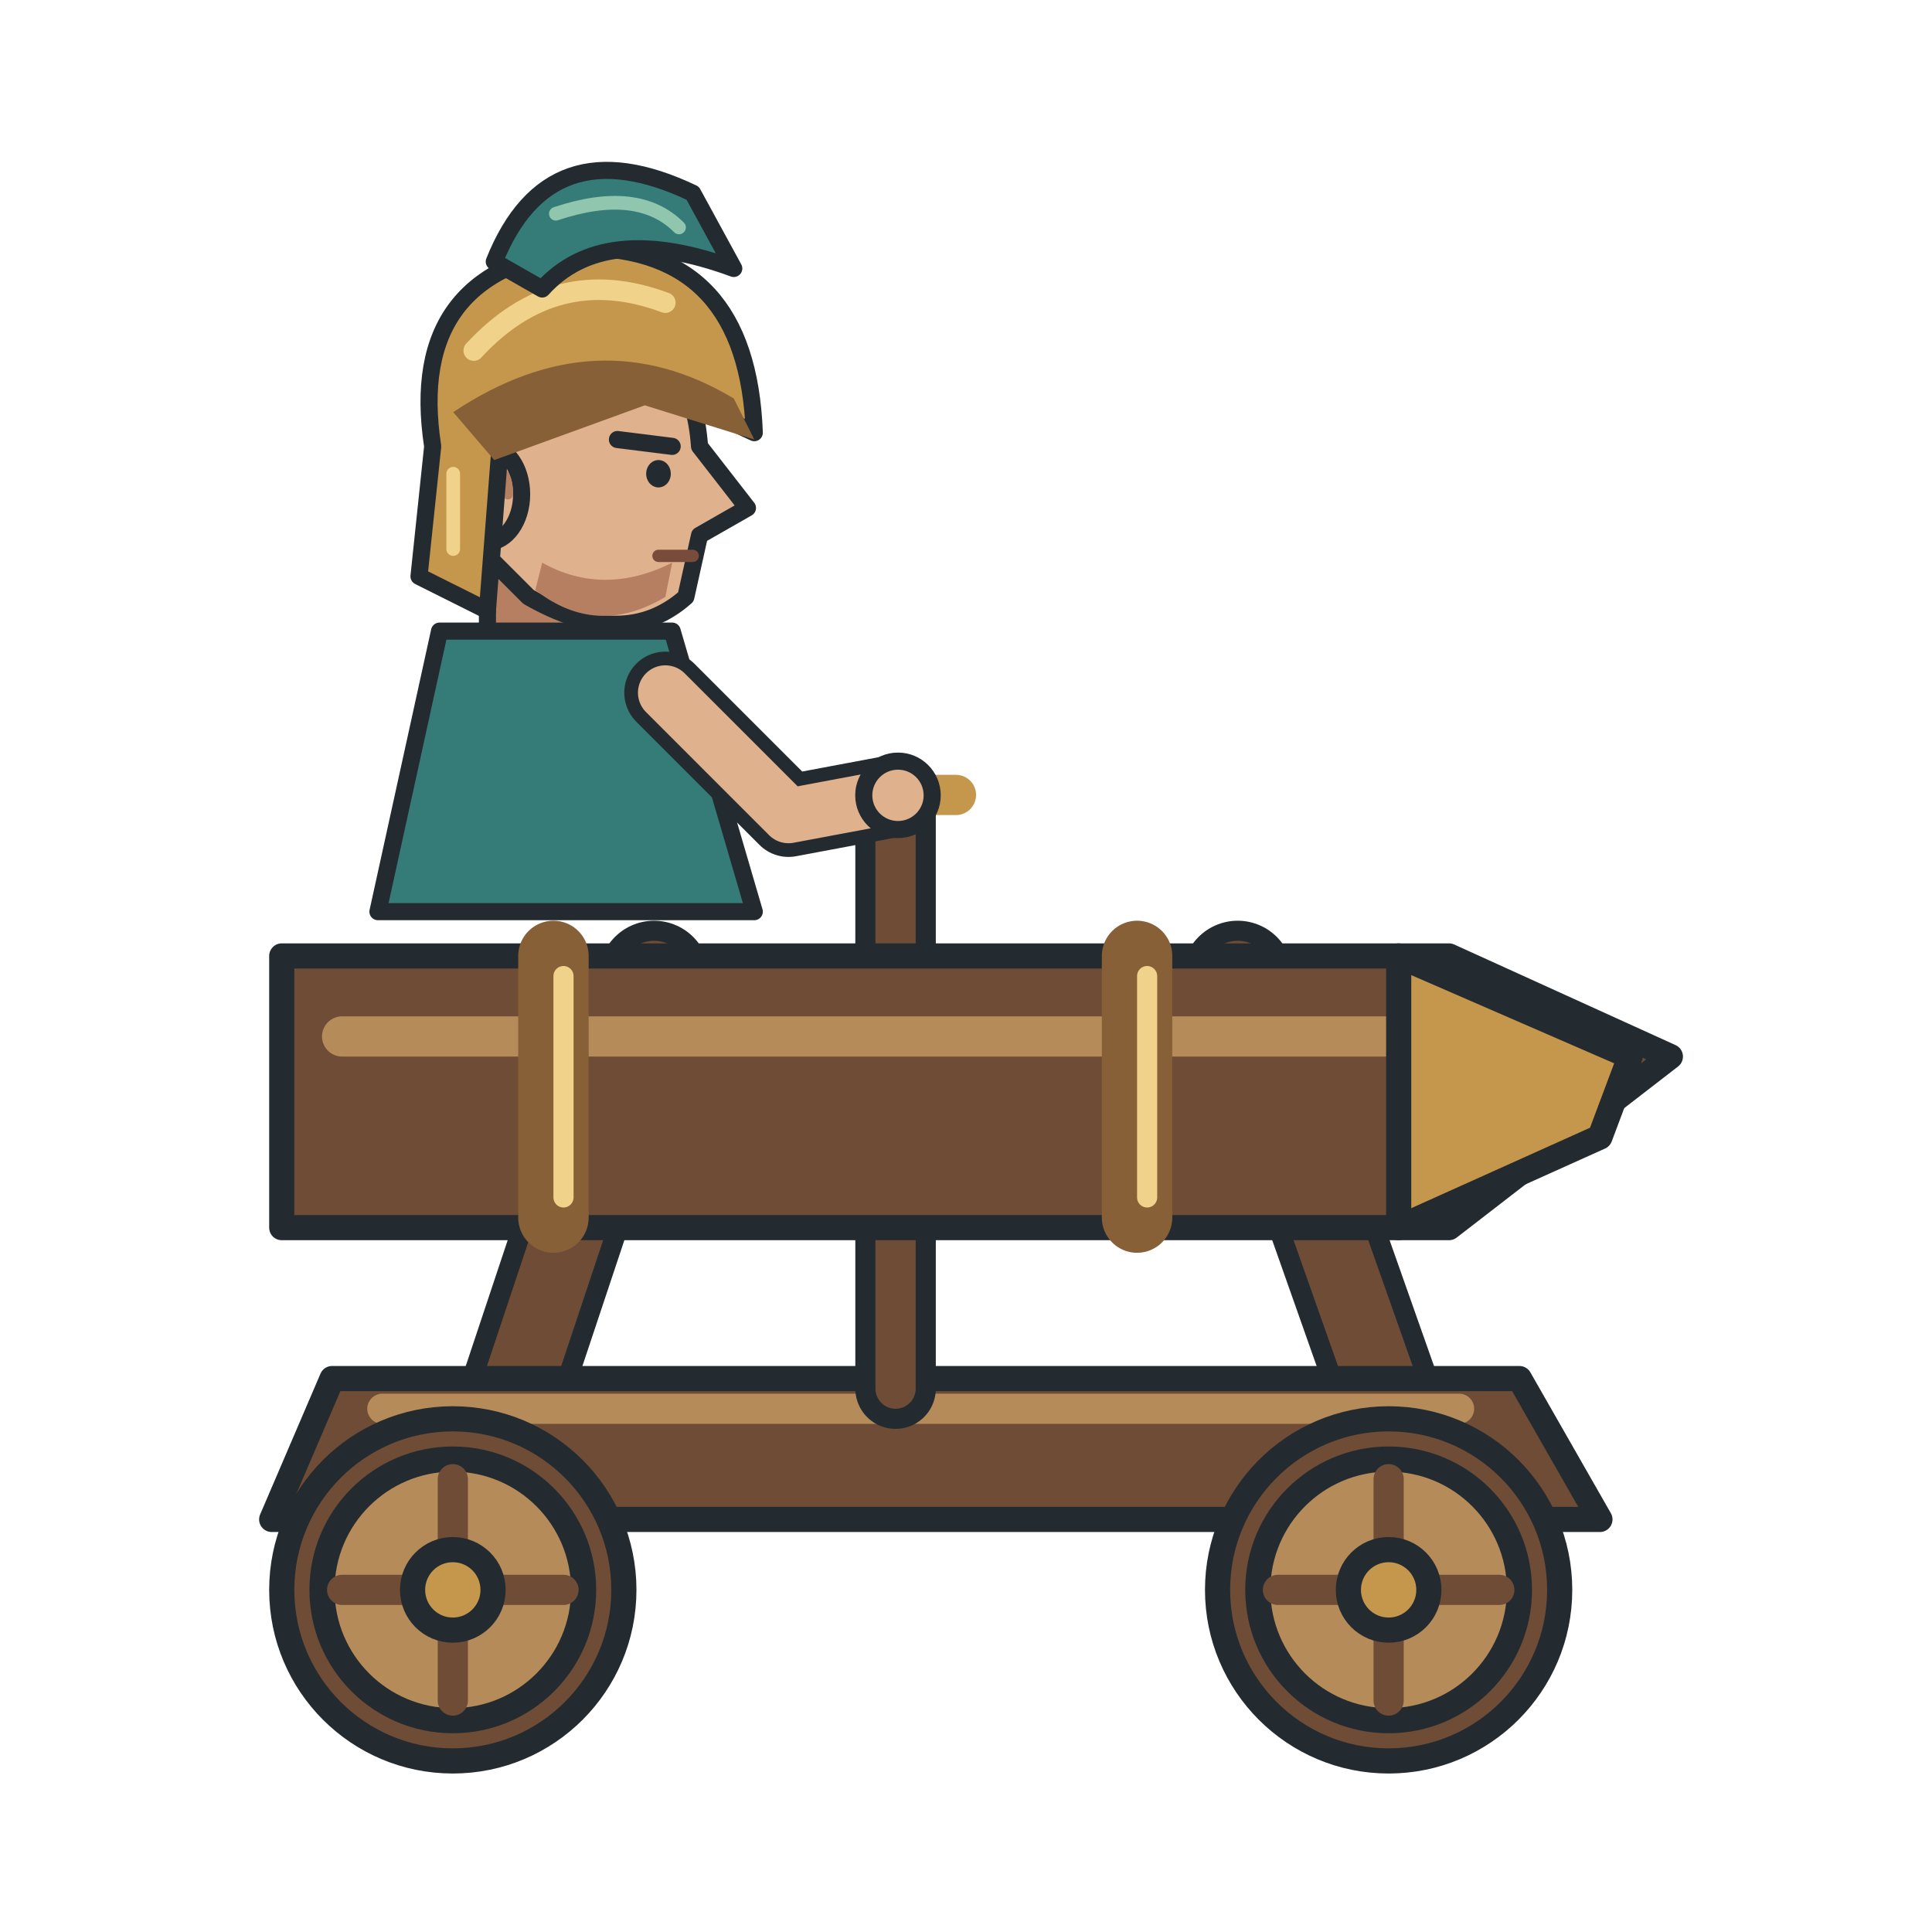
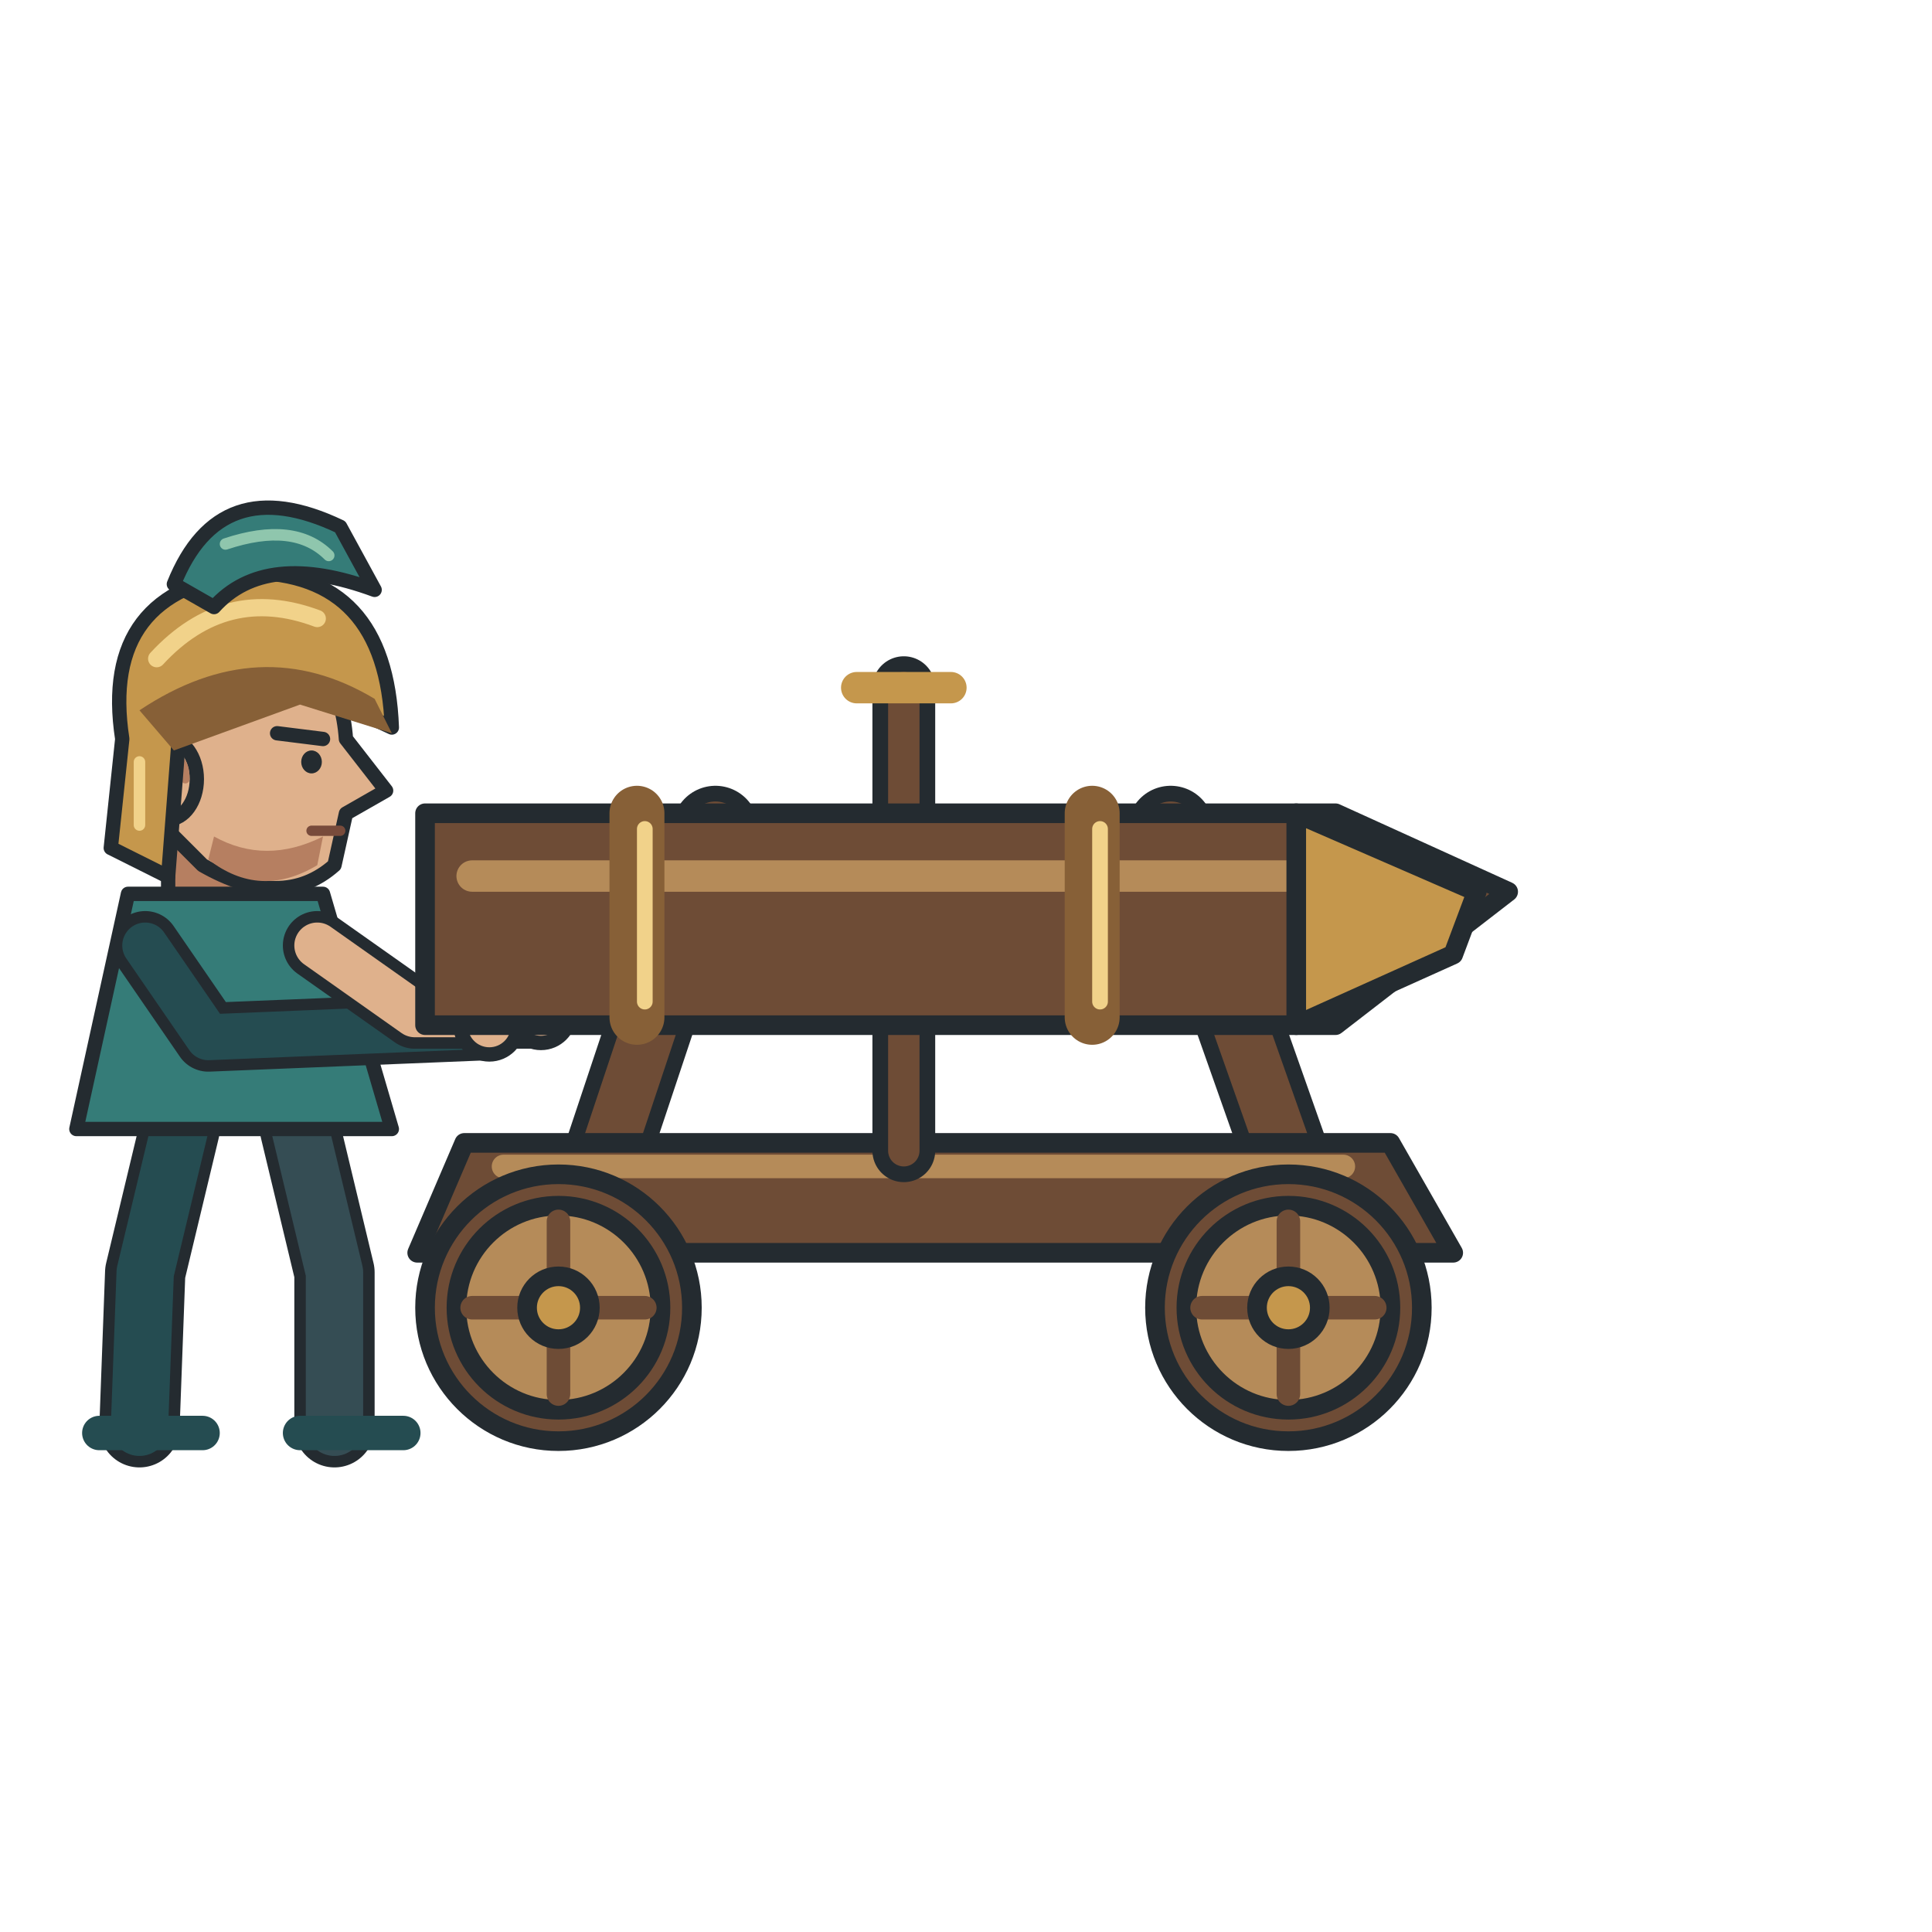
- <svg xmlns="http://www.w3.org/2000/svg" width="192" height="192" viewBox="0 0 192 192">
-   <path d="M48 148l17-51M141 148l-18-51" fill="none" stroke="#242b30" stroke-width="11" stroke-linejoin="round" stroke-linecap="round" />
-   <path d="M48 148l17-51M141 148l-18-51" fill="none" stroke="#6e4c36" stroke-width="7" stroke-linejoin="round" stroke-linecap="round" />
-   <path d="M33 137h118l8 14H27z" fill="#6e4c36" stroke="#242b30" stroke-width="2.5" stroke-linejoin="round" stroke-linecap="round" />
-   <path d="M38 140h107" fill="none" stroke="#b58b59" stroke-width="3" stroke-linejoin="round" stroke-linecap="round" />
-   <path d="M89 138V79" fill="none" stroke="#242b30" stroke-width="8" stroke-linejoin="round" stroke-linecap="round" />
-   <path d="M89 138V79" fill="none" stroke="#6e4c36" stroke-width="4" stroke-linejoin="round" stroke-linecap="round" />
-   <path d="M83 79h12" fill="none" stroke="#c5974c" stroke-width="4" stroke-linejoin="round" stroke-linecap="round" />
-   <g transform="translate(-8 9) scale(.68)">
-     <path d="M83 68v14h23V65" fill="#b67f61" stroke="#242b30" stroke-width="2.5" stroke-linejoin="round" stroke-linecap="round" />
-     <path d="M79 43Q86 31 102 35Q113 38 114 52l7 9-7 4-2 9q-9 8-23 0l-9-9z" fill="#dfb18c" stroke="#242b30" stroke-width="2.5" stroke-linejoin="round" stroke-linecap="round" />
-     <path d="M91 69q9 5 19 0l-1 5q-10 6-19-1z" fill="#b67f61" stroke="none" stroke-width="2.5" stroke-linejoin="round" stroke-linecap="round" />
-     <ellipse cx="83" cy="59" rx="5" ry="7" fill="#dfb18c" stroke="#242b30" stroke-width="2.5" />
-     <path d="M82 56q4-2 4 3" fill="none" stroke="#b67f61" stroke-width="1.5" stroke-linejoin="round" stroke-linecap="round" />
-     <path d="M102 51l8 1" fill="none" stroke="#242b30" stroke-width="2.5" stroke-linejoin="round" stroke-linecap="round" />
-     <ellipse cx="108" cy="56" rx="1.8" ry="2" fill="#242b30" stroke="none" stroke-width="2.5" />
-     <path d="M108 68h5" fill="none" stroke="#784b3b" stroke-width="1.8" stroke-linejoin="round" stroke-linecap="round" />
-     <path d="M75 52q-4-26 22-29 24 0 25 27l-15-7-22 7-2 26-10-5z" fill="#c5974c" stroke="#242b30" stroke-width="2.5" stroke-linejoin="round" stroke-linecap="round" />
-     <path d="M78 47q21-14 41-2l3 6-16-5-22 8z" fill="#876037" stroke="none" stroke-width="2.5" stroke-linejoin="round" stroke-linecap="round" />
-     <path d="M81 38q12-13 28-7" fill="none" stroke="#f1d28a" stroke-width="3" stroke-linejoin="round" stroke-linecap="round" />
-     <path d="M78 56v11" fill="none" stroke="#f1d28a" stroke-width="2" stroke-linejoin="round" stroke-linecap="round" />
-     <path d="M84 25q8-20 29-10l6 11q-19-7-28 3z" fill="#357c78" stroke="#242b30" stroke-width="2.5" stroke-linejoin="round" stroke-linecap="round" />
-     <path d="M93 18q12-4 18 2" fill="none" stroke="#8fc6ad" stroke-width="2" stroke-linejoin="round" stroke-linecap="round" />
-     <path d="M76 79h34l12 41H67z" fill="#357c78" stroke="#242b30" stroke-width="2.5" stroke-linejoin="round" stroke-linecap="round" />
-     <path d="M109 88l18 18 16-3" fill="none" stroke="#242b30" stroke-width="12" stroke-linejoin="round" stroke-linecap="round" />
-     <path d="M109 88l18 18 16-3" fill="none" stroke="#dfb18c" stroke-width="8" stroke-linejoin="round" stroke-linecap="round" />
-     <ellipse cx="143" cy="103" rx="5" ry="5" fill="#dfb18c" stroke="#242b30" stroke-width="2.5" />
+ <svg xmlns="http://www.w3.org/2000/svg" width="192" height="192" viewBox="-64 0 320 192">
+   <g transform="translate(-115 9) scale(.95)">
+     <path d="M85 120L79 145 78 172" fill="none" stroke="#242b30" stroke-width="14" stroke-linejoin="round" stroke-linecap="round" />
+     <path d="M85 120L79 145 78 172" fill="none" stroke="#254c51" stroke-width="10" stroke-linejoin="round" stroke-linecap="round" />
+     <path d="M71 173h18" fill="none" stroke="#254c51" stroke-width="6" stroke-linejoin="round" stroke-linecap="round" />
+     <path d="M106 120L112 145 112 172" fill="none" stroke="#242b30" stroke-width="14" stroke-linejoin="round" stroke-linecap="round" />
+     <path d="M106 120L112 145 112 172" fill="none" stroke="#354d54" stroke-width="10" stroke-linejoin="round" stroke-linecap="round" />
+     <path d="M106 173h18" fill="none" stroke="#254c51" stroke-width="6" stroke-linejoin="round" stroke-linecap="round" />
+     <g transform="translate(0 0)">
+       <path d="M83 68v14h23V65" fill="#b67f61" stroke="#242b30" stroke-width="2.5" stroke-linejoin="round" stroke-linecap="round" />
+       <path d="M79 43Q86 31 102 35Q113 38 114 52l7 9-7 4-2 9q-9 8-23 0l-9-9z" fill="#dfb18c" stroke="#242b30" stroke-width="2.5" stroke-linejoin="round" stroke-linecap="round" />
+       <path d="M91 69q9 5 19 0l-1 5q-10 6-19-1z" fill="#b67f61" stroke="none" stroke-width="2.5" stroke-linejoin="round" stroke-linecap="round" />
+       <ellipse cx="83" cy="59" rx="5" ry="7" fill="#dfb18c" stroke="#242b30" stroke-width="2.5" />
+       <path d="M82 56q4-2 4 3" fill="none" stroke="#b67f61" stroke-width="1.5" stroke-linejoin="round" stroke-linecap="round" />
+       <path d="M102 51l8 1" fill="none" stroke="#242b30" stroke-width="2.5" stroke-linejoin="round" stroke-linecap="round" />
+       <ellipse cx="108" cy="56" rx="1.8" ry="2" fill="#242b30" stroke="none" stroke-width="2.5" />
+       <path d="M108 68h5" fill="none" stroke="#784b3b" stroke-width="1.8" stroke-linejoin="round" stroke-linecap="round" />
+       <path d="M75 52q-4-26 22-29 24 0 25 27l-15-7-22 7-2 26-10-5z" fill="#c5974c" stroke="#242b30" stroke-width="2.5" stroke-linejoin="round" stroke-linecap="round" />
+       <path d="M78 47q21-14 41-2l3 6-16-5-22 8z" fill="#876037" stroke="none" stroke-width="2.5" stroke-linejoin="round" stroke-linecap="round" />
+       <path d="M81 38q12-13 28-7" fill="none" stroke="#f1d28a" stroke-width="3" stroke-linejoin="round" stroke-linecap="round" />
+       <path d="M78 56v11" fill="none" stroke="#f1d28a" stroke-width="2" stroke-linejoin="round" stroke-linecap="round" />
+       <path d="M84 25q8-20 29-10l6 11q-19-7-28 3z" fill="#357c78" stroke="#242b30" stroke-width="2.5" stroke-linejoin="round" stroke-linecap="round" />
+       <path d="M93 18q12-4 18 2" fill="none" stroke="#8fc6ad" stroke-width="2" stroke-linejoin="round" stroke-linecap="round" />
+       <path d="M76 79h34l12 41H67z" fill="#357c78" stroke="#242b30" stroke-width="2.5" stroke-linejoin="round" stroke-linecap="round" />
+       <path d="M79 88L90 104 139 102" fill="none" stroke="#242b30" stroke-width="12" stroke-linejoin="round" stroke-linecap="round" />
+       <path d="M79 88L90 104 139 102" fill="none" stroke="#254c51" stroke-width="8" stroke-linejoin="round" stroke-linecap="round" />
+       <path d="M109 88L126 100 148 100" fill="none" stroke="#242b30" stroke-width="12" stroke-linejoin="round" stroke-linecap="round" />
+       <path d="M109 88L126 100 148 100" fill="none" stroke="#dfb18c" stroke-width="8" stroke-linejoin="round" stroke-linecap="round" />
+       <ellipse cx="139" cy="102" rx="5" ry="5" fill="#dfb18c" stroke="#242b30" stroke-width="2.5" />
+       <ellipse cx="148" cy="100" rx="5" ry="5" fill="#dfb18c" stroke="#242b30" stroke-width="2.5" />
+     </g>
  </g>
-   <g transform="translate(0 0)">
-     <path d="M28 95h116l22 10-22 17H28z" fill="#6e4c36" stroke="#242b30" stroke-width="2.5" stroke-linejoin="round" stroke-linecap="round" />
-     <path d="M34 103h105" fill="none" stroke="#b58b59" stroke-width="4" stroke-linejoin="round" stroke-linecap="round" />
-     <path d="M139 95l23 10-3 8-20 9z" fill="#c5974c" stroke="#242b30" stroke-width="2.5" stroke-linejoin="round" stroke-linecap="round" />
-     <path d="M55 95v26M113 95v26" fill="none" stroke="#876037" stroke-width="7" stroke-linejoin="round" stroke-linecap="round" />
-     <path d="M56 97v22M114 97v22" fill="none" stroke="#f1d28a" stroke-width="2" stroke-linejoin="round" stroke-linecap="round" />
+   <g transform="translate(100 176) scale(1.3) translate(-100 -176)">
+     <path d="M48 148l17-51M141 148l-18-51" fill="none" stroke="#242b30" stroke-width="11" stroke-linejoin="round" stroke-linecap="round" />
+     <path d="M48 148l17-51M141 148l-18-51" fill="none" stroke="#6e4c36" stroke-width="7" stroke-linejoin="round" stroke-linecap="round" />
+     <path d="M33 137h118l8 14H27z" fill="#6e4c36" stroke="#242b30" stroke-width="2.5" stroke-linejoin="round" stroke-linecap="round" />
+     <path d="M38 140h107" fill="none" stroke="#b58b59" stroke-width="3" stroke-linejoin="round" stroke-linecap="round" />
+     <path d="M89 138V79" fill="none" stroke="#242b30" stroke-width="8" stroke-linejoin="round" stroke-linecap="round" />
+     <path d="M89 138V79" fill="none" stroke="#6e4c36" stroke-width="4" stroke-linejoin="round" stroke-linecap="round" />
+     <path d="M83 79h12" fill="none" stroke="#c5974c" stroke-width="4" stroke-linejoin="round" stroke-linecap="round" />
+     <g transform="translate(0 0)">
+       <path d="M28 95h116l22 10-22 17H28z" fill="#6e4c36" stroke="#242b30" stroke-width="2.5" stroke-linejoin="round" stroke-linecap="round" />
+       <path d="M34 103h105" fill="none" stroke="#b58b59" stroke-width="4" stroke-linejoin="round" stroke-linecap="round" />
+       <path d="M139 95l23 10-3 8-20 9z" fill="#c5974c" stroke="#242b30" stroke-width="2.5" stroke-linejoin="round" stroke-linecap="round" />
+       <path d="M55 95v26M113 95v26" fill="none" stroke="#876037" stroke-width="7" stroke-linejoin="round" stroke-linecap="round" />
+       <path d="M56 97v22M114 97v22" fill="none" stroke="#f1d28a" stroke-width="2" stroke-linejoin="round" stroke-linecap="round" />
+     </g>
+     <ellipse cx="45" cy="158" rx="17" ry="17" fill="#6e4c36" stroke="#242b30" stroke-width="2.5" />
+     <ellipse cx="45" cy="158" rx="13" ry="13" fill="#b58b59" stroke="#242b30" stroke-width="2.5" />
+     <g transform="rotate(0 45 158)">
+       <path d="M34 158h22M45 147v22" fill="none" stroke="#6e4c36" stroke-width="3" stroke-linejoin="round" stroke-linecap="round" />
+     </g>
+     <ellipse cx="45" cy="158" rx="4" ry="4" fill="#c5974c" stroke="#242b30" stroke-width="2.5" />
+     <ellipse cx="138" cy="158" rx="17" ry="17" fill="#6e4c36" stroke="#242b30" stroke-width="2.5" />
+     <ellipse cx="138" cy="158" rx="13" ry="13" fill="#b58b59" stroke="#242b30" stroke-width="2.5" />
+     <g transform="rotate(0 138 158)">
+       <path d="M127 158h22M138 147v22" fill="none" stroke="#6e4c36" stroke-width="3" stroke-linejoin="round" stroke-linecap="round" />
+     </g>
+     <ellipse cx="138" cy="158" rx="4" ry="4" fill="#c5974c" stroke="#242b30" stroke-width="2.5" />
  </g>
-   <ellipse cx="45" cy="158" rx="17" ry="17" fill="#6e4c36" stroke="#242b30" stroke-width="2.5" />
-   <ellipse cx="45" cy="158" rx="13" ry="13" fill="#b58b59" stroke="#242b30" stroke-width="2.5" />
-   <g transform="rotate(0 45 158)">
-     <path d="M34 158h22M45 147v22" fill="none" stroke="#6e4c36" stroke-width="3" stroke-linejoin="round" stroke-linecap="round" />
-   </g>
-   <ellipse cx="45" cy="158" rx="4" ry="4" fill="#c5974c" stroke="#242b30" stroke-width="2.5" />
-   <ellipse cx="138" cy="158" rx="17" ry="17" fill="#6e4c36" stroke="#242b30" stroke-width="2.5" />
-   <ellipse cx="138" cy="158" rx="13" ry="13" fill="#b58b59" stroke="#242b30" stroke-width="2.5" />
-   <g transform="rotate(0 138 158)">
-     <path d="M127 158h22M138 147v22" fill="none" stroke="#6e4c36" stroke-width="3" stroke-linejoin="round" stroke-linecap="round" />
-   </g>
-   <ellipse cx="138" cy="158" rx="4" ry="4" fill="#c5974c" stroke="#242b30" stroke-width="2.5" />
</svg>
